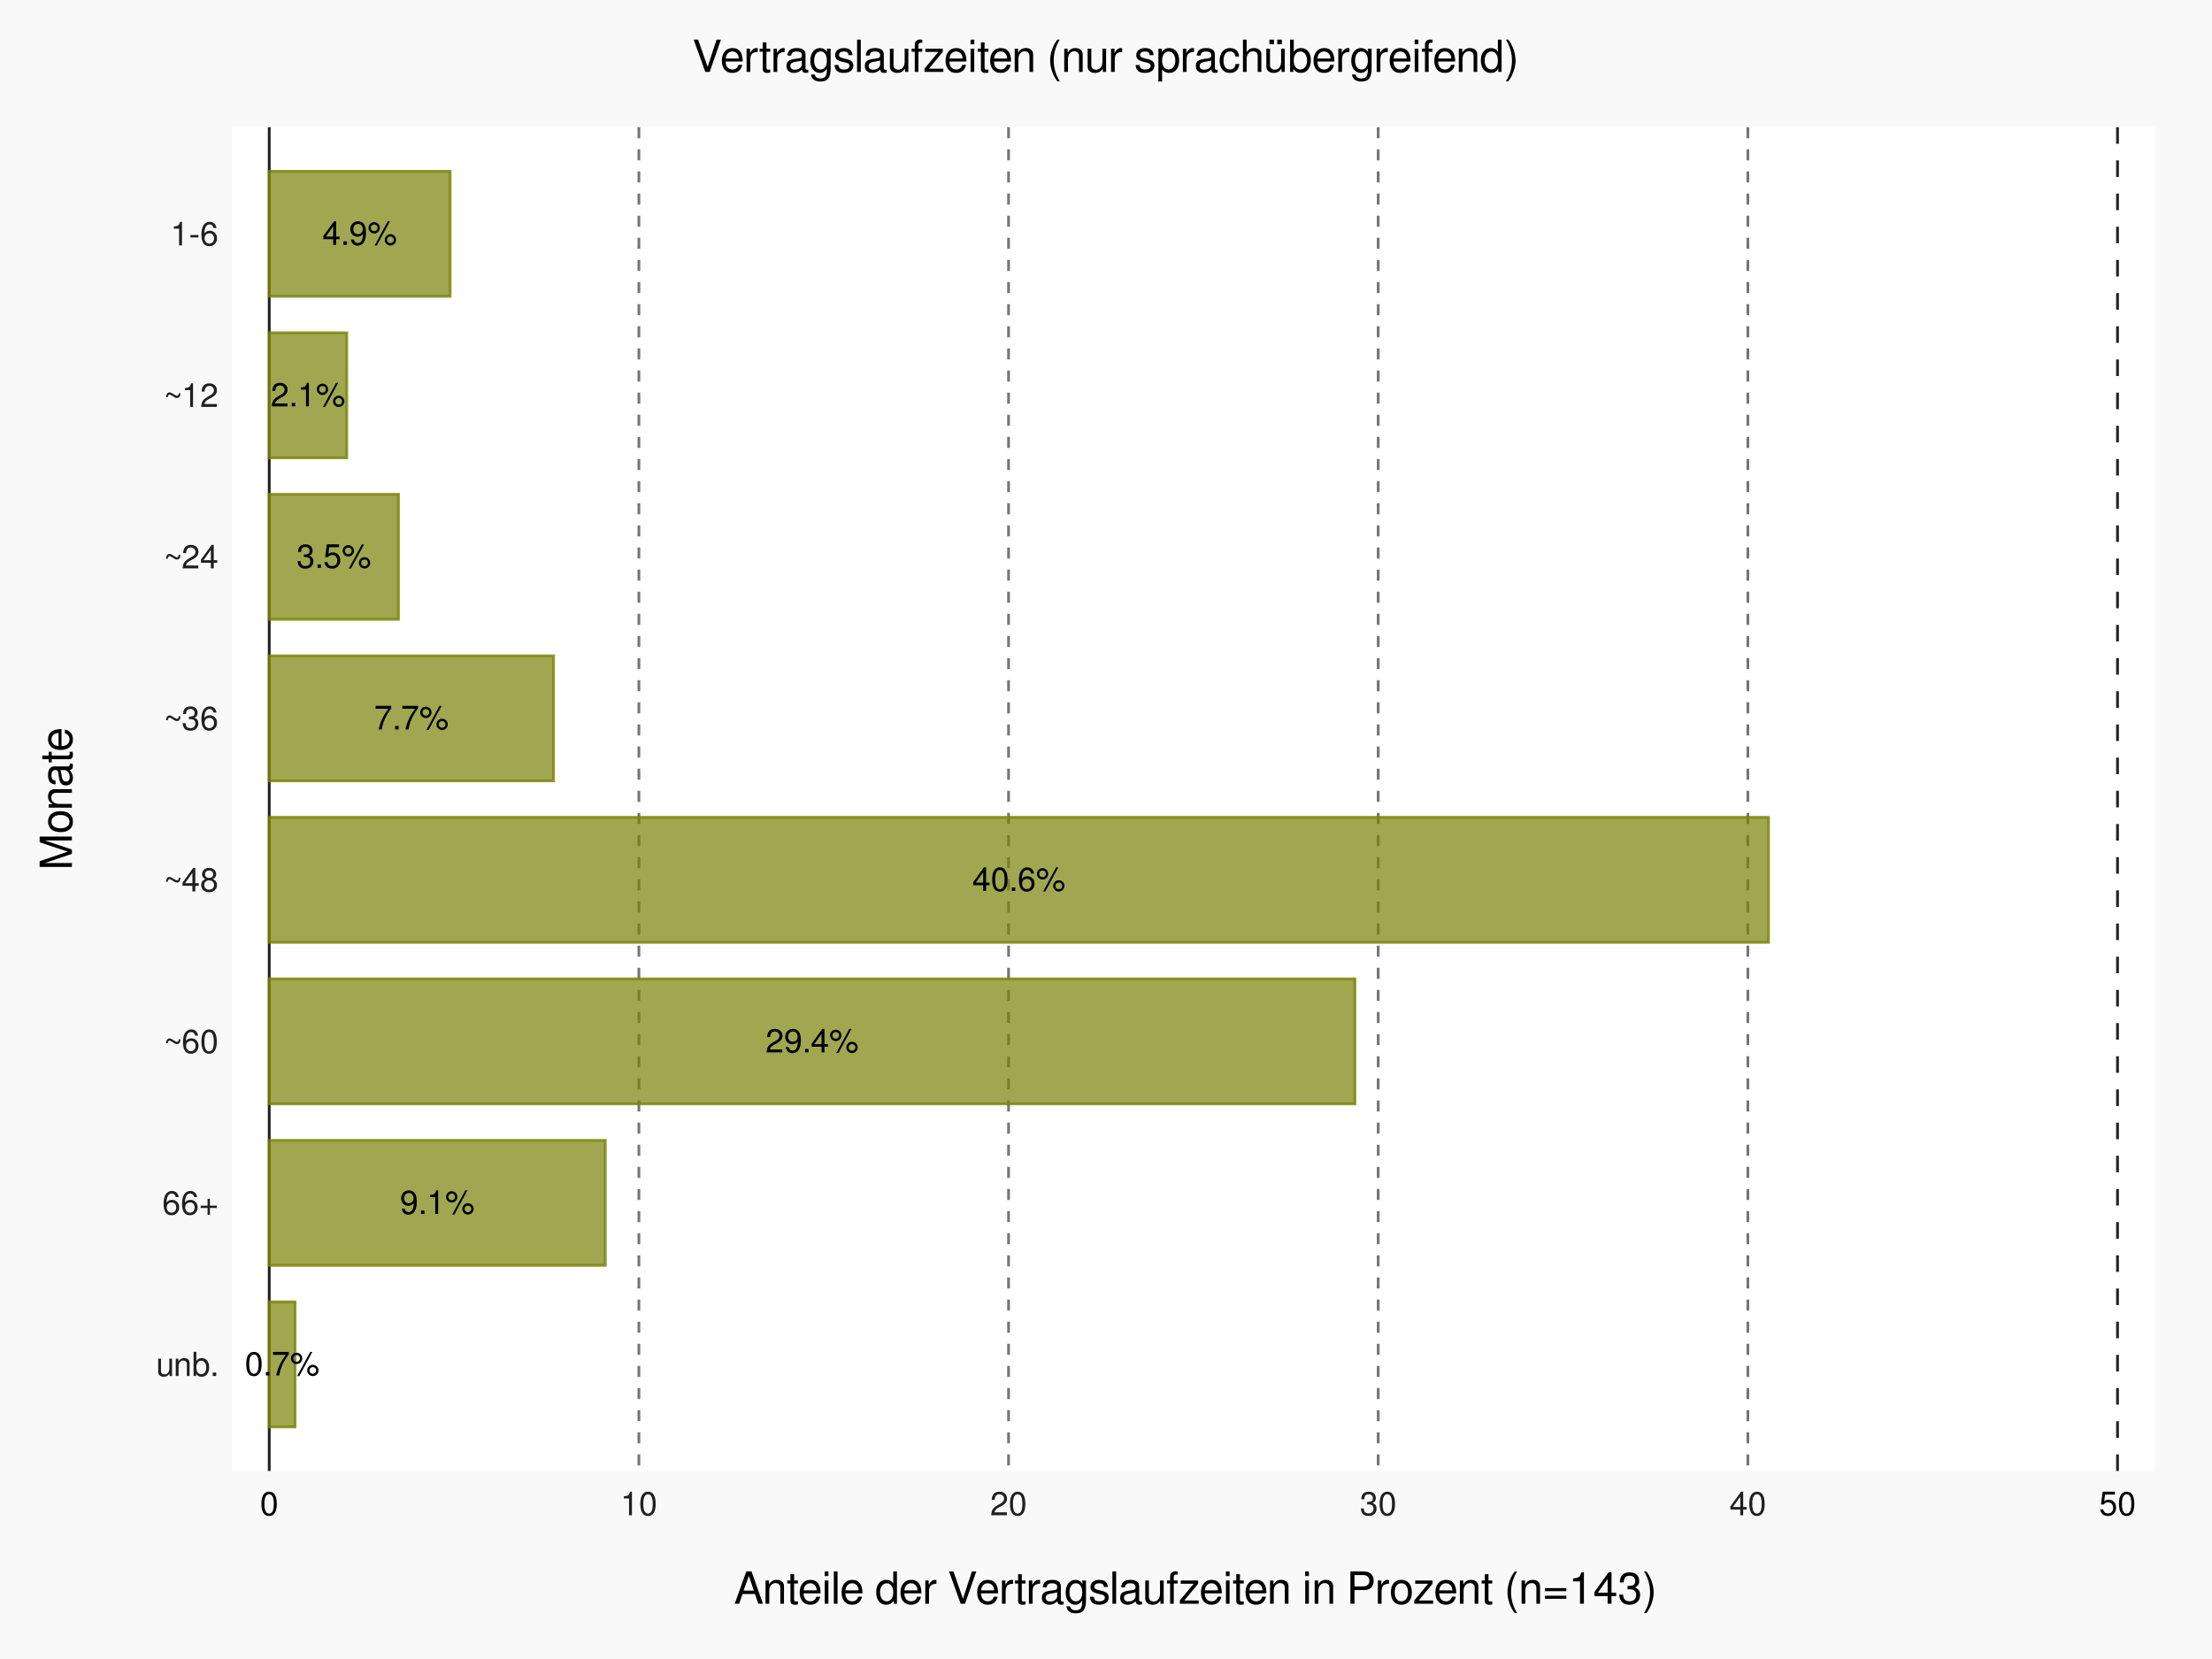
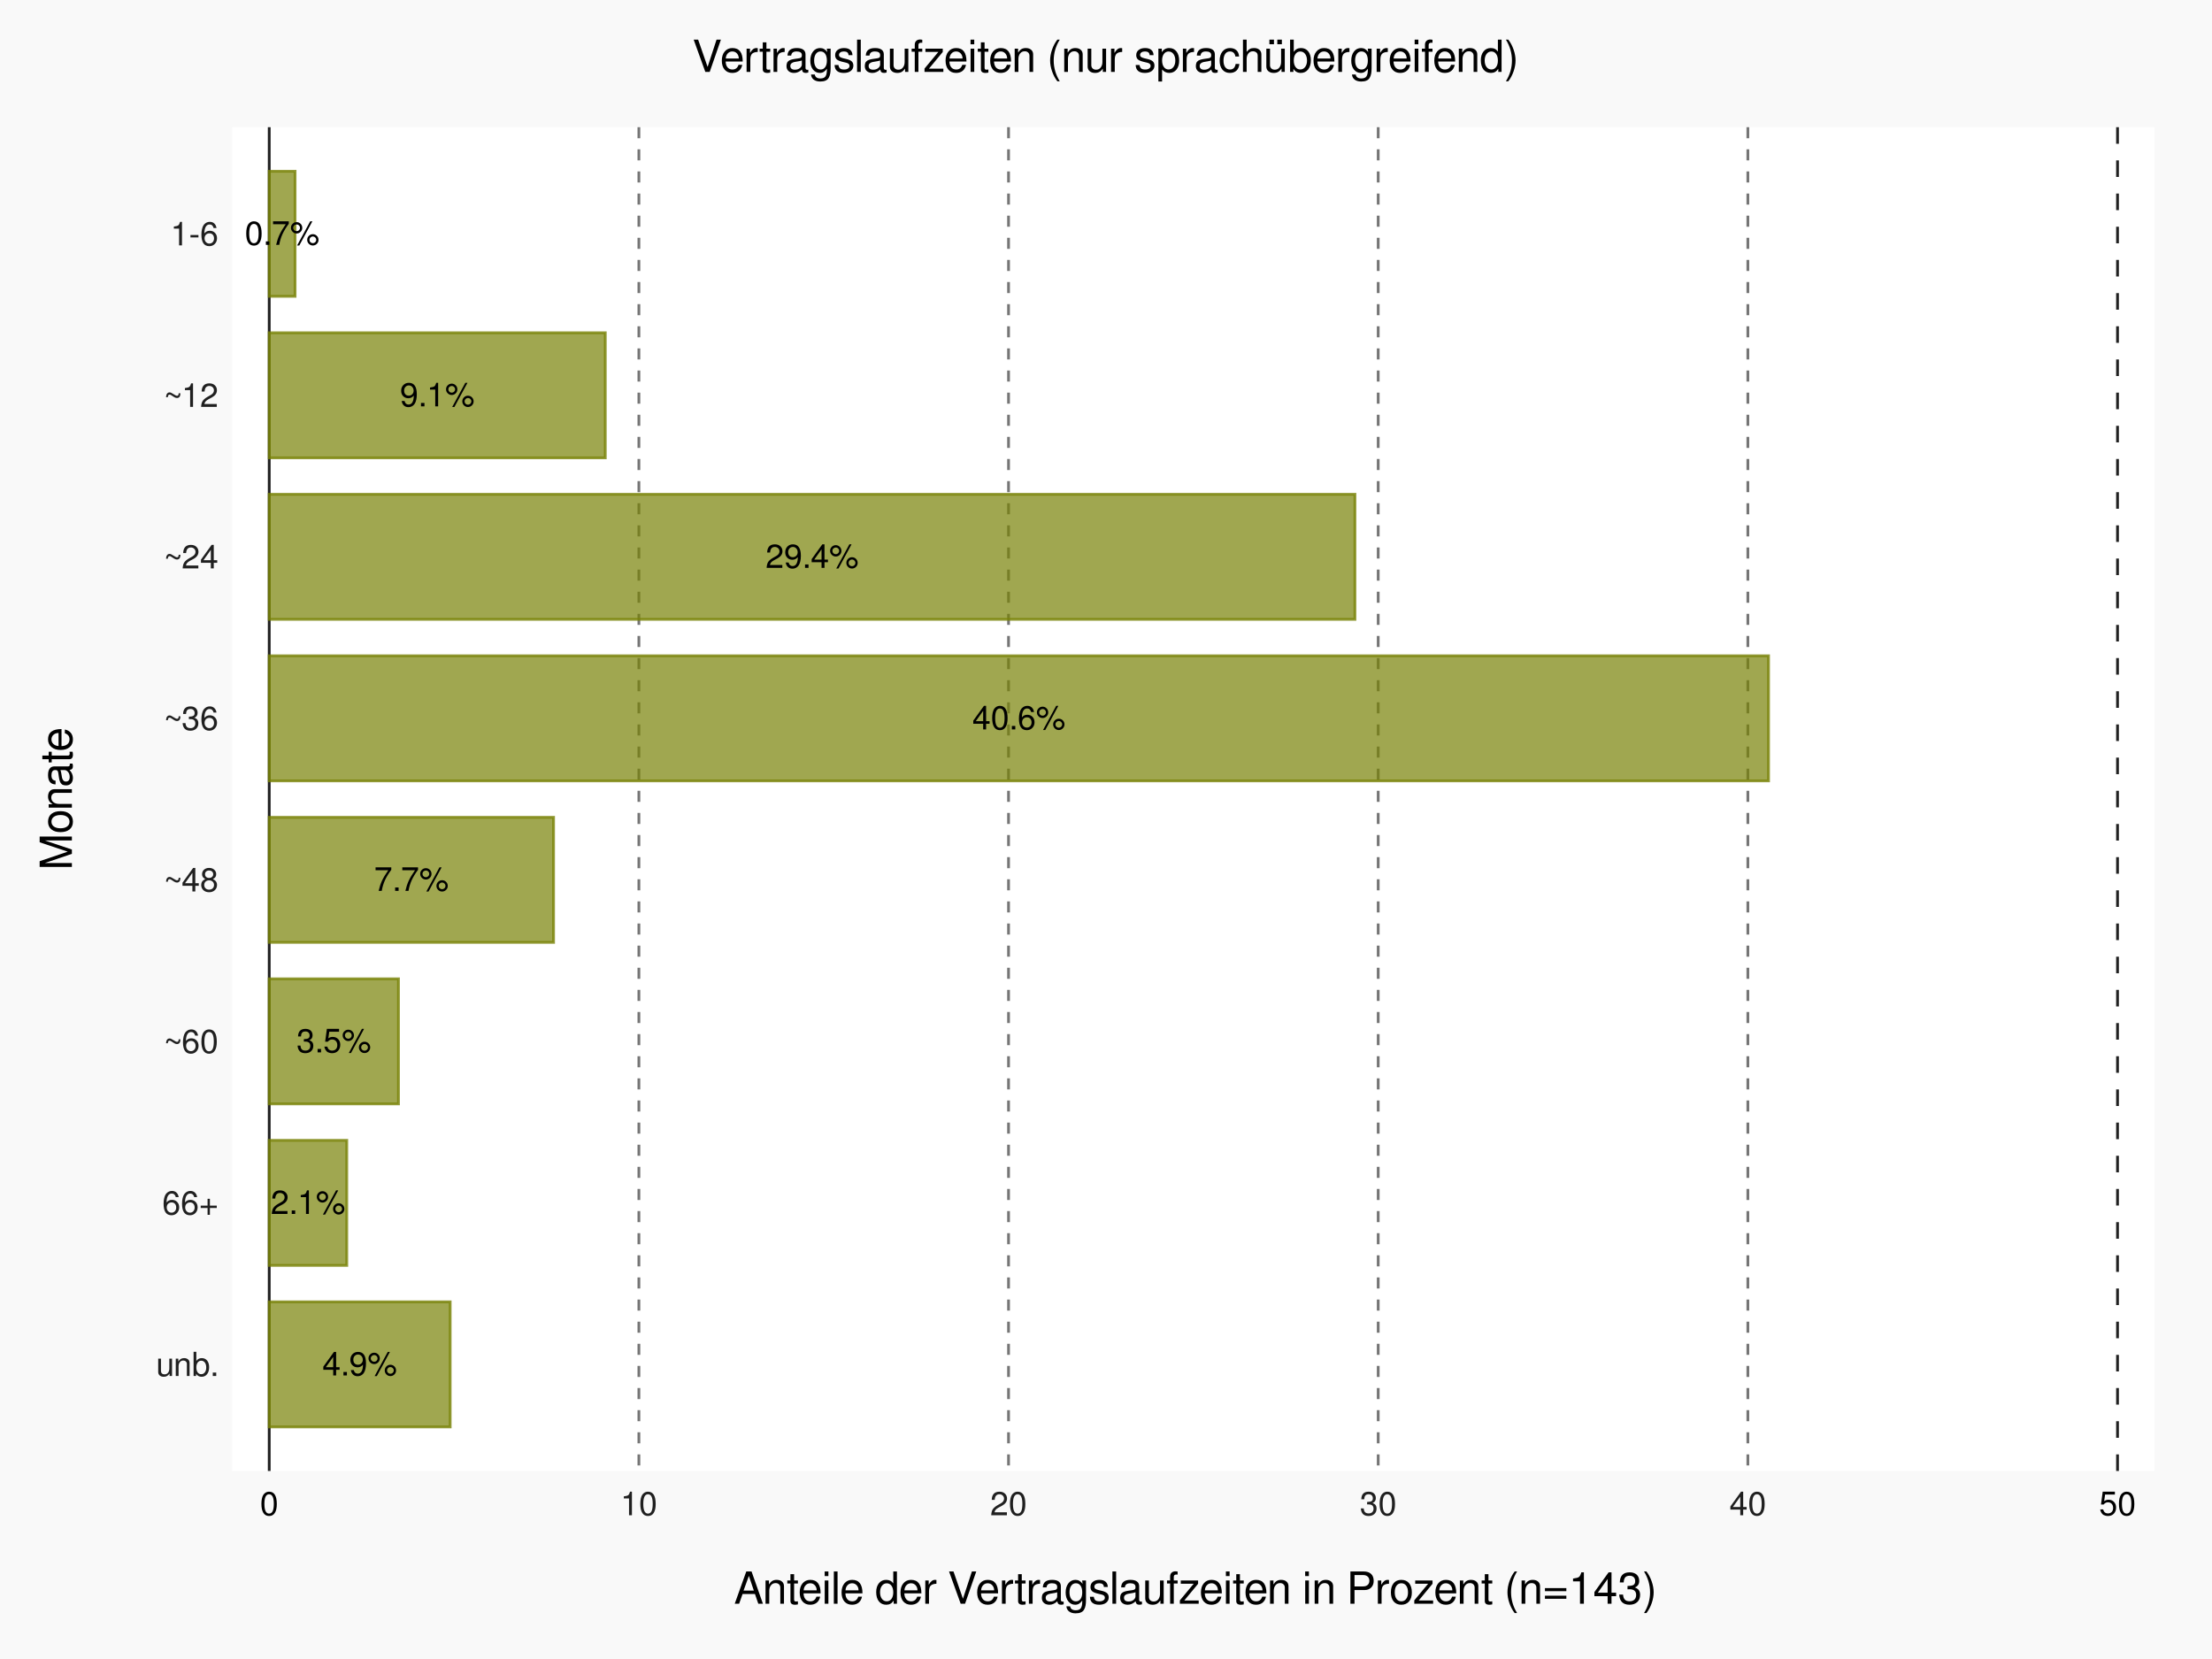
- <svg xmlns="http://www.w3.org/2000/svg" id="chart-fe793dbe-d01b-4dc7-a51b-c9c9289b9693" class="pygal-chart" viewBox="0 0 800 600">
+ <svg xmlns="http://www.w3.org/2000/svg" id="chart-0f57176a-1ebb-4d29-8fd8-8b1d4739d679" class="pygal-chart" viewBox="0 0 800 600">
  <defs>
-     <style type="text/css">#chart-fe793dbe-d01b-4dc7-a51b-c9c9289b9693{-webkit-user-select:none;-webkit-font-smoothing:antialiased;font-family:FreeSans}#chart-fe793dbe-d01b-4dc7-a51b-c9c9289b9693 .title{font-family:FreeSans;font-size:16px}#chart-fe793dbe-d01b-4dc7-a51b-c9c9289b9693 .legends .legend text{font-family:FreeSans;font-size:14px}#chart-fe793dbe-d01b-4dc7-a51b-c9c9289b9693 .axis text{font-family:FreeSans;font-size:12px}#chart-fe793dbe-d01b-4dc7-a51b-c9c9289b9693 .axis text.major{font-family:FreeSans;font-size:12px}#chart-fe793dbe-d01b-4dc7-a51b-c9c9289b9693 .text-overlay text.value{font-family:FreeSans;font-size:12px}#chart-fe793dbe-d01b-4dc7-a51b-c9c9289b9693 .text-overlay text.label{font-family:FreeSans;font-size:12px}#chart-fe793dbe-d01b-4dc7-a51b-c9c9289b9693 .tooltip{font-family:FreeSans;font-size:14px}#chart-fe793dbe-d01b-4dc7-a51b-c9c9289b9693 text.no_data{font-family:FreeSans;font-size:64px}
- #chart-fe793dbe-d01b-4dc7-a51b-c9c9289b9693{background-color:rgba(249,249,249,1)}#chart-fe793dbe-d01b-4dc7-a51b-c9c9289b9693 path,#chart-fe793dbe-d01b-4dc7-a51b-c9c9289b9693 line,#chart-fe793dbe-d01b-4dc7-a51b-c9c9289b9693 rect,#chart-fe793dbe-d01b-4dc7-a51b-c9c9289b9693 circle{-webkit-transition:150ms;-moz-transition:150ms;transition:150ms}#chart-fe793dbe-d01b-4dc7-a51b-c9c9289b9693 .graph &gt; .background{fill:rgba(249,249,249,1)}#chart-fe793dbe-d01b-4dc7-a51b-c9c9289b9693 .plot &gt; .background{fill:rgba(255,255,255,1)}#chart-fe793dbe-d01b-4dc7-a51b-c9c9289b9693 .graph{fill:rgba(0,0,0,.87)}#chart-fe793dbe-d01b-4dc7-a51b-c9c9289b9693 text.no_data{fill:rgba(0,0,0,1)}#chart-fe793dbe-d01b-4dc7-a51b-c9c9289b9693 .title{fill:rgba(0,0,0,1)}#chart-fe793dbe-d01b-4dc7-a51b-c9c9289b9693 .legends .legend text{fill:rgba(0,0,0,.87)}#chart-fe793dbe-d01b-4dc7-a51b-c9c9289b9693 .legends .legend:hover text{fill:rgba(0,0,0,1)}#chart-fe793dbe-d01b-4dc7-a51b-c9c9289b9693 .axis .line{stroke:rgba(0,0,0,1)}#chart-fe793dbe-d01b-4dc7-a51b-c9c9289b9693 .axis .guide.line{stroke:rgba(0,0,0,.54)}#chart-fe793dbe-d01b-4dc7-a51b-c9c9289b9693 .axis .major.line{stroke:rgba(0,0,0,.87)}#chart-fe793dbe-d01b-4dc7-a51b-c9c9289b9693 .axis text.major{fill:rgba(0,0,0,1)}#chart-fe793dbe-d01b-4dc7-a51b-c9c9289b9693 .axis.y .guides:hover .guide.line,#chart-fe793dbe-d01b-4dc7-a51b-c9c9289b9693 .line-graph .axis.x .guides:hover .guide.line,#chart-fe793dbe-d01b-4dc7-a51b-c9c9289b9693 .stackedline-graph .axis.x .guides:hover .guide.line,#chart-fe793dbe-d01b-4dc7-a51b-c9c9289b9693 .xy-graph .axis.x .guides:hover .guide.line{stroke:rgba(0,0,0,1)}#chart-fe793dbe-d01b-4dc7-a51b-c9c9289b9693 .axis .guides:hover text{fill:rgba(0,0,0,1)}#chart-fe793dbe-d01b-4dc7-a51b-c9c9289b9693 .reactive{fill-opacity:.7;stroke-opacity:.8}#chart-fe793dbe-d01b-4dc7-a51b-c9c9289b9693 .ci{stroke:rgba(0,0,0,.87)}#chart-fe793dbe-d01b-4dc7-a51b-c9c9289b9693 .reactive.active,#chart-fe793dbe-d01b-4dc7-a51b-c9c9289b9693 .active .reactive{fill-opacity:.8;stroke-opacity:.9;stroke-width:4}#chart-fe793dbe-d01b-4dc7-a51b-c9c9289b9693 .ci .reactive.active{stroke-width:1.5}#chart-fe793dbe-d01b-4dc7-a51b-c9c9289b9693 .series text{fill:rgba(0,0,0,1)}#chart-fe793dbe-d01b-4dc7-a51b-c9c9289b9693 .tooltip rect{fill:rgba(255,255,255,1);stroke:rgba(0,0,0,1);-webkit-transition:opacity 150ms;-moz-transition:opacity 150ms;transition:opacity 150ms}#chart-fe793dbe-d01b-4dc7-a51b-c9c9289b9693 .tooltip .label{fill:rgba(0,0,0,.87)}#chart-fe793dbe-d01b-4dc7-a51b-c9c9289b9693 .tooltip .label{fill:rgba(0,0,0,.87)}#chart-fe793dbe-d01b-4dc7-a51b-c9c9289b9693 .tooltip .legend{font-size:.8em;fill:rgba(0,0,0,.54)}#chart-fe793dbe-d01b-4dc7-a51b-c9c9289b9693 .tooltip .x_label{font-size:.6em;fill:rgba(0,0,0,1)}#chart-fe793dbe-d01b-4dc7-a51b-c9c9289b9693 .tooltip .xlink{font-size:.5em;text-decoration:underline}#chart-fe793dbe-d01b-4dc7-a51b-c9c9289b9693 .tooltip .value{font-size:1.5em}#chart-fe793dbe-d01b-4dc7-a51b-c9c9289b9693 .bound{font-size:.5em}#chart-fe793dbe-d01b-4dc7-a51b-c9c9289b9693 .max-value{font-size:.75em;fill:rgba(0,0,0,.54)}#chart-fe793dbe-d01b-4dc7-a51b-c9c9289b9693 .map-element{fill:rgba(255,255,255,1);stroke:rgba(0,0,0,.54) !important}#chart-fe793dbe-d01b-4dc7-a51b-c9c9289b9693 .map-element .reactive{fill-opacity:inherit;stroke-opacity:inherit}#chart-fe793dbe-d01b-4dc7-a51b-c9c9289b9693 .color-0,#chart-fe793dbe-d01b-4dc7-a51b-c9c9289b9693 .color-0 a:visited{stroke:#788207;fill:#788207}#chart-fe793dbe-d01b-4dc7-a51b-c9c9289b9693 .text-overlay .color-0 text{fill:black}
- #chart-fe793dbe-d01b-4dc7-a51b-c9c9289b9693 text.no_data{text-anchor:middle}#chart-fe793dbe-d01b-4dc7-a51b-c9c9289b9693 .guide.line{fill:none}#chart-fe793dbe-d01b-4dc7-a51b-c9c9289b9693 .centered{text-anchor:middle}#chart-fe793dbe-d01b-4dc7-a51b-c9c9289b9693 .title{text-anchor:middle}#chart-fe793dbe-d01b-4dc7-a51b-c9c9289b9693 .legends .legend text{fill-opacity:1}#chart-fe793dbe-d01b-4dc7-a51b-c9c9289b9693 .axis.x text{text-anchor:middle}#chart-fe793dbe-d01b-4dc7-a51b-c9c9289b9693 .axis.x:not(.web) text[transform]{text-anchor:start}#chart-fe793dbe-d01b-4dc7-a51b-c9c9289b9693 .axis.x:not(.web) text[transform].backwards{text-anchor:end}#chart-fe793dbe-d01b-4dc7-a51b-c9c9289b9693 .axis.y text{text-anchor:end}#chart-fe793dbe-d01b-4dc7-a51b-c9c9289b9693 .axis.y text[transform].backwards{text-anchor:start}#chart-fe793dbe-d01b-4dc7-a51b-c9c9289b9693 .axis.y2 text{text-anchor:start}#chart-fe793dbe-d01b-4dc7-a51b-c9c9289b9693 .axis.y2 text[transform].backwards{text-anchor:end}#chart-fe793dbe-d01b-4dc7-a51b-c9c9289b9693 .axis .guide.line{stroke-dasharray:4,4}#chart-fe793dbe-d01b-4dc7-a51b-c9c9289b9693 .axis .major.guide.line{stroke-dasharray:6,6}#chart-fe793dbe-d01b-4dc7-a51b-c9c9289b9693 .horizontal .axis.y .guide.line,#chart-fe793dbe-d01b-4dc7-a51b-c9c9289b9693 .horizontal .axis.y2 .guide.line,#chart-fe793dbe-d01b-4dc7-a51b-c9c9289b9693 .vertical .axis.x .guide.line{opacity:0}#chart-fe793dbe-d01b-4dc7-a51b-c9c9289b9693 .horizontal .axis.always_show .guide.line,#chart-fe793dbe-d01b-4dc7-a51b-c9c9289b9693 .vertical .axis.always_show .guide.line{opacity:1 !important}#chart-fe793dbe-d01b-4dc7-a51b-c9c9289b9693 .axis.y .guides:hover .guide.line,#chart-fe793dbe-d01b-4dc7-a51b-c9c9289b9693 .axis.y2 .guides:hover .guide.line,#chart-fe793dbe-d01b-4dc7-a51b-c9c9289b9693 .axis.x .guides:hover .guide.line{opacity:1}#chart-fe793dbe-d01b-4dc7-a51b-c9c9289b9693 .axis .guides:hover text{opacity:1}#chart-fe793dbe-d01b-4dc7-a51b-c9c9289b9693 .nofill{fill:none}#chart-fe793dbe-d01b-4dc7-a51b-c9c9289b9693 .subtle-fill{fill-opacity:.2}#chart-fe793dbe-d01b-4dc7-a51b-c9c9289b9693 .dot{stroke-width:1px;fill-opacity:1}#chart-fe793dbe-d01b-4dc7-a51b-c9c9289b9693 .dot.active{stroke-width:5px}#chart-fe793dbe-d01b-4dc7-a51b-c9c9289b9693 .dot.negative{fill:transparent}#chart-fe793dbe-d01b-4dc7-a51b-c9c9289b9693 text,#chart-fe793dbe-d01b-4dc7-a51b-c9c9289b9693 tspan{stroke:none !important}#chart-fe793dbe-d01b-4dc7-a51b-c9c9289b9693 .series text.active{opacity:1}#chart-fe793dbe-d01b-4dc7-a51b-c9c9289b9693 .tooltip rect{fill-opacity:.95;stroke-width:.5}#chart-fe793dbe-d01b-4dc7-a51b-c9c9289b9693 .tooltip text{fill-opacity:1}#chart-fe793dbe-d01b-4dc7-a51b-c9c9289b9693 .showable{visibility:hidden}#chart-fe793dbe-d01b-4dc7-a51b-c9c9289b9693 .showable.shown{visibility:visible}#chart-fe793dbe-d01b-4dc7-a51b-c9c9289b9693 .gauge-background{fill:rgba(229,229,229,1);stroke:none}#chart-fe793dbe-d01b-4dc7-a51b-c9c9289b9693 .bg-lines{stroke:rgba(249,249,249,1);stroke-width:2px}</style>
+     <style type="text/css">#chart-0f57176a-1ebb-4d29-8fd8-8b1d4739d679{-webkit-user-select:none;-webkit-font-smoothing:antialiased;font-family:FreeSans}#chart-0f57176a-1ebb-4d29-8fd8-8b1d4739d679 .title{font-family:FreeSans;font-size:16px}#chart-0f57176a-1ebb-4d29-8fd8-8b1d4739d679 .legends .legend text{font-family:FreeSans;font-size:14px}#chart-0f57176a-1ebb-4d29-8fd8-8b1d4739d679 .axis text{font-family:FreeSans;font-size:12px}#chart-0f57176a-1ebb-4d29-8fd8-8b1d4739d679 .axis text.major{font-family:FreeSans;font-size:12px}#chart-0f57176a-1ebb-4d29-8fd8-8b1d4739d679 .text-overlay text.value{font-family:FreeSans;font-size:12px}#chart-0f57176a-1ebb-4d29-8fd8-8b1d4739d679 .text-overlay text.label{font-family:FreeSans;font-size:12px}#chart-0f57176a-1ebb-4d29-8fd8-8b1d4739d679 .tooltip{font-family:FreeSans;font-size:14px}#chart-0f57176a-1ebb-4d29-8fd8-8b1d4739d679 text.no_data{font-family:FreeSans;font-size:64px}
+ #chart-0f57176a-1ebb-4d29-8fd8-8b1d4739d679{background-color:rgba(249,249,249,1)}#chart-0f57176a-1ebb-4d29-8fd8-8b1d4739d679 path,#chart-0f57176a-1ebb-4d29-8fd8-8b1d4739d679 line,#chart-0f57176a-1ebb-4d29-8fd8-8b1d4739d679 rect,#chart-0f57176a-1ebb-4d29-8fd8-8b1d4739d679 circle{-webkit-transition:150ms;-moz-transition:150ms;transition:150ms}#chart-0f57176a-1ebb-4d29-8fd8-8b1d4739d679 .graph &gt; .background{fill:rgba(249,249,249,1)}#chart-0f57176a-1ebb-4d29-8fd8-8b1d4739d679 .plot &gt; .background{fill:rgba(255,255,255,1)}#chart-0f57176a-1ebb-4d29-8fd8-8b1d4739d679 .graph{fill:rgba(0,0,0,.87)}#chart-0f57176a-1ebb-4d29-8fd8-8b1d4739d679 text.no_data{fill:rgba(0,0,0,1)}#chart-0f57176a-1ebb-4d29-8fd8-8b1d4739d679 .title{fill:rgba(0,0,0,1)}#chart-0f57176a-1ebb-4d29-8fd8-8b1d4739d679 .legends .legend text{fill:rgba(0,0,0,.87)}#chart-0f57176a-1ebb-4d29-8fd8-8b1d4739d679 .legends .legend:hover text{fill:rgba(0,0,0,1)}#chart-0f57176a-1ebb-4d29-8fd8-8b1d4739d679 .axis .line{stroke:rgba(0,0,0,1)}#chart-0f57176a-1ebb-4d29-8fd8-8b1d4739d679 .axis .guide.line{stroke:rgba(0,0,0,.54)}#chart-0f57176a-1ebb-4d29-8fd8-8b1d4739d679 .axis .major.line{stroke:rgba(0,0,0,.87)}#chart-0f57176a-1ebb-4d29-8fd8-8b1d4739d679 .axis text.major{fill:rgba(0,0,0,1)}#chart-0f57176a-1ebb-4d29-8fd8-8b1d4739d679 .axis.y .guides:hover .guide.line,#chart-0f57176a-1ebb-4d29-8fd8-8b1d4739d679 .line-graph .axis.x .guides:hover .guide.line,#chart-0f57176a-1ebb-4d29-8fd8-8b1d4739d679 .stackedline-graph .axis.x .guides:hover .guide.line,#chart-0f57176a-1ebb-4d29-8fd8-8b1d4739d679 .xy-graph .axis.x .guides:hover .guide.line{stroke:rgba(0,0,0,1)}#chart-0f57176a-1ebb-4d29-8fd8-8b1d4739d679 .axis .guides:hover text{fill:rgba(0,0,0,1)}#chart-0f57176a-1ebb-4d29-8fd8-8b1d4739d679 .reactive{fill-opacity:.7;stroke-opacity:.8}#chart-0f57176a-1ebb-4d29-8fd8-8b1d4739d679 .ci{stroke:rgba(0,0,0,.87)}#chart-0f57176a-1ebb-4d29-8fd8-8b1d4739d679 .reactive.active,#chart-0f57176a-1ebb-4d29-8fd8-8b1d4739d679 .active .reactive{fill-opacity:.8;stroke-opacity:.9;stroke-width:4}#chart-0f57176a-1ebb-4d29-8fd8-8b1d4739d679 .ci .reactive.active{stroke-width:1.5}#chart-0f57176a-1ebb-4d29-8fd8-8b1d4739d679 .series text{fill:rgba(0,0,0,1)}#chart-0f57176a-1ebb-4d29-8fd8-8b1d4739d679 .tooltip rect{fill:rgba(255,255,255,1);stroke:rgba(0,0,0,1);-webkit-transition:opacity 150ms;-moz-transition:opacity 150ms;transition:opacity 150ms}#chart-0f57176a-1ebb-4d29-8fd8-8b1d4739d679 .tooltip .label{fill:rgba(0,0,0,.87)}#chart-0f57176a-1ebb-4d29-8fd8-8b1d4739d679 .tooltip .label{fill:rgba(0,0,0,.87)}#chart-0f57176a-1ebb-4d29-8fd8-8b1d4739d679 .tooltip .legend{font-size:.8em;fill:rgba(0,0,0,.54)}#chart-0f57176a-1ebb-4d29-8fd8-8b1d4739d679 .tooltip .x_label{font-size:.6em;fill:rgba(0,0,0,1)}#chart-0f57176a-1ebb-4d29-8fd8-8b1d4739d679 .tooltip .xlink{font-size:.5em;text-decoration:underline}#chart-0f57176a-1ebb-4d29-8fd8-8b1d4739d679 .tooltip .value{font-size:1.5em}#chart-0f57176a-1ebb-4d29-8fd8-8b1d4739d679 .bound{font-size:.5em}#chart-0f57176a-1ebb-4d29-8fd8-8b1d4739d679 .max-value{font-size:.75em;fill:rgba(0,0,0,.54)}#chart-0f57176a-1ebb-4d29-8fd8-8b1d4739d679 .map-element{fill:rgba(255,255,255,1);stroke:rgba(0,0,0,.54) !important}#chart-0f57176a-1ebb-4d29-8fd8-8b1d4739d679 .map-element .reactive{fill-opacity:inherit;stroke-opacity:inherit}#chart-0f57176a-1ebb-4d29-8fd8-8b1d4739d679 .color-0,#chart-0f57176a-1ebb-4d29-8fd8-8b1d4739d679 .color-0 a:visited{stroke:#788207;fill:#788207}#chart-0f57176a-1ebb-4d29-8fd8-8b1d4739d679 .text-overlay .color-0 text{fill:black}
+ #chart-0f57176a-1ebb-4d29-8fd8-8b1d4739d679 text.no_data{text-anchor:middle}#chart-0f57176a-1ebb-4d29-8fd8-8b1d4739d679 .guide.line{fill:none}#chart-0f57176a-1ebb-4d29-8fd8-8b1d4739d679 .centered{text-anchor:middle}#chart-0f57176a-1ebb-4d29-8fd8-8b1d4739d679 .title{text-anchor:middle}#chart-0f57176a-1ebb-4d29-8fd8-8b1d4739d679 .legends .legend text{fill-opacity:1}#chart-0f57176a-1ebb-4d29-8fd8-8b1d4739d679 .axis.x text{text-anchor:middle}#chart-0f57176a-1ebb-4d29-8fd8-8b1d4739d679 .axis.x:not(.web) text[transform]{text-anchor:start}#chart-0f57176a-1ebb-4d29-8fd8-8b1d4739d679 .axis.x:not(.web) text[transform].backwards{text-anchor:end}#chart-0f57176a-1ebb-4d29-8fd8-8b1d4739d679 .axis.y text{text-anchor:end}#chart-0f57176a-1ebb-4d29-8fd8-8b1d4739d679 .axis.y text[transform].backwards{text-anchor:start}#chart-0f57176a-1ebb-4d29-8fd8-8b1d4739d679 .axis.y2 text{text-anchor:start}#chart-0f57176a-1ebb-4d29-8fd8-8b1d4739d679 .axis.y2 text[transform].backwards{text-anchor:end}#chart-0f57176a-1ebb-4d29-8fd8-8b1d4739d679 .axis .guide.line{stroke-dasharray:4,4}#chart-0f57176a-1ebb-4d29-8fd8-8b1d4739d679 .axis .major.guide.line{stroke-dasharray:6,6}#chart-0f57176a-1ebb-4d29-8fd8-8b1d4739d679 .horizontal .axis.y .guide.line,#chart-0f57176a-1ebb-4d29-8fd8-8b1d4739d679 .horizontal .axis.y2 .guide.line,#chart-0f57176a-1ebb-4d29-8fd8-8b1d4739d679 .vertical .axis.x .guide.line{opacity:0}#chart-0f57176a-1ebb-4d29-8fd8-8b1d4739d679 .horizontal .axis.always_show .guide.line,#chart-0f57176a-1ebb-4d29-8fd8-8b1d4739d679 .vertical .axis.always_show .guide.line{opacity:1 !important}#chart-0f57176a-1ebb-4d29-8fd8-8b1d4739d679 .axis.y .guides:hover .guide.line,#chart-0f57176a-1ebb-4d29-8fd8-8b1d4739d679 .axis.y2 .guides:hover .guide.line,#chart-0f57176a-1ebb-4d29-8fd8-8b1d4739d679 .axis.x .guides:hover .guide.line{opacity:1}#chart-0f57176a-1ebb-4d29-8fd8-8b1d4739d679 .axis .guides:hover text{opacity:1}#chart-0f57176a-1ebb-4d29-8fd8-8b1d4739d679 .nofill{fill:none}#chart-0f57176a-1ebb-4d29-8fd8-8b1d4739d679 .subtle-fill{fill-opacity:.2}#chart-0f57176a-1ebb-4d29-8fd8-8b1d4739d679 .dot{stroke-width:1px;fill-opacity:1}#chart-0f57176a-1ebb-4d29-8fd8-8b1d4739d679 .dot.active{stroke-width:5px}#chart-0f57176a-1ebb-4d29-8fd8-8b1d4739d679 .dot.negative{fill:transparent}#chart-0f57176a-1ebb-4d29-8fd8-8b1d4739d679 text,#chart-0f57176a-1ebb-4d29-8fd8-8b1d4739d679 tspan{stroke:none !important}#chart-0f57176a-1ebb-4d29-8fd8-8b1d4739d679 .series text.active{opacity:1}#chart-0f57176a-1ebb-4d29-8fd8-8b1d4739d679 .tooltip rect{fill-opacity:.95;stroke-width:.5}#chart-0f57176a-1ebb-4d29-8fd8-8b1d4739d679 .tooltip text{fill-opacity:1}#chart-0f57176a-1ebb-4d29-8fd8-8b1d4739d679 .showable{visibility:hidden}#chart-0f57176a-1ebb-4d29-8fd8-8b1d4739d679 .showable.shown{visibility:visible}#chart-0f57176a-1ebb-4d29-8fd8-8b1d4739d679 .gauge-background{fill:rgba(229,229,229,1);stroke:none}#chart-0f57176a-1ebb-4d29-8fd8-8b1d4739d679 .bg-lines{stroke:rgba(249,249,249,1);stroke-width:2px}</style>
  </defs>
  <g class="graph horizontalbar-graph horizontal">
    <rect x="0" y="0" width="800" height="600" class="background" />
    <g transform="translate(84, 46)" class="plot">
      <rect x="0" y="0" width="695.2" height="486" class="background" />
      <g class="axis y">
        <g class="guides">
          <text x="-5" y="451.647" class="">unb.</text>
        </g>
        <g class="guides">
          <text x="-5" y="393.234" class="">66+</text>
        </g>
        <g class="guides">
          <text x="-5" y="334.82" class="">~60</text>
        </g>
        <g class="guides">
          <text x="-5" y="276.407" class="">~48</text>
        </g>
        <g class="guides">
          <text x="-5" y="217.993" class="">~36</text>
        </g>
        <g class="guides">
          <text x="-5" y="159.58" class="">~24</text>
        </g>
        <g class="guides">
          <text x="-5" y="101.166" class="">~12</text>
        </g>
        <g class="guides">
          <text x="-5" y="42.753" class="">1-6</text>
        </g>
      </g>
      <g class="axis x always_show">
        <g class="guides">
          <path d="M13.369 0 v486" class="axis major line" />
          <text x="13.369" y="502.0" class="major">0</text>
        </g>
        <g class="guides">
          <path d="M147.062 0 v486" class="guide line" />
          <text x="147.062" y="502.0" class="">10</text>
        </g>
        <g class="guides">
          <path d="M280.754 0 v486" class="guide line" />
          <text x="280.754" y="502.0" class="">20</text>
        </g>
        <g class="guides">
          <path d="M414.446 0 v486" class="guide line" />
          <text x="414.446" y="502.0" class="">30</text>
        </g>
        <g class="guides">
          <path d="M548.138 0 v486" class="guide line" />
          <text x="548.138" y="502.0" class="">40</text>
        </g>
        <g class="guides">
          <path d="M681.831 0 v486" class="major guide line" />
          <text x="681.831" y="502.0" class="major">50</text>
        </g>
      </g>
      <g class="series serie-0 color-0">
        <g class="bars">
          <g class="bar">
-             <rect x="13.369" y="424.829" rx="0" ry="0" width="9.349" height="45.235" class="rect reactive tooltip-trigger" />
+             <rect x="13.369" y="424.829" rx="0" ry="0" width="65.444" height="45.235" class="rect reactive tooltip-trigger" />
          </g>
          <g class="bar">
-             <rect x="13.369" y="366.416" rx="0" ry="0" width="121.538" height="45.235" class="rect reactive tooltip-trigger" />
+             <rect x="13.369" y="366.416" rx="0" ry="0" width="28.047" height="45.235" class="rect reactive tooltip-trigger" />
          </g>
          <g class="bar">
-             <rect x="13.369" y="308.003" rx="0" ry="0" width="392.663" height="45.235" class="rect reactive tooltip-trigger" />
+             <rect x="13.369" y="308.003" rx="0" ry="0" width="46.746" height="45.235" class="rect reactive tooltip-trigger" />
          </g>
          <g class="bar">
-             <rect x="13.369" y="249.589" rx="0" ry="0" width="542.249" height="45.235" class="rect reactive tooltip-trigger" />
+             <rect x="13.369" y="249.589" rx="0" ry="0" width="102.84" height="45.235" class="rect reactive tooltip-trigger" />
          </g>
          <g class="bar">
-             <rect x="13.369" y="191.176" rx="0" ry="0" width="102.84" height="45.235" class="rect reactive tooltip-trigger" />
+             <rect x="13.369" y="191.176" rx="0" ry="0" width="542.249" height="45.235" class="rect reactive tooltip-trigger" />
          </g>
          <g class="bar">
-             <rect x="13.369" y="132.762" rx="0" ry="0" width="46.746" height="45.235" class="rect reactive tooltip-trigger" />
+             <rect x="13.369" y="132.762" rx="0" ry="0" width="392.663" height="45.235" class="rect reactive tooltip-trigger" />
          </g>
          <g class="bar">
-             <rect x="13.369" y="74.349" rx="0" ry="0" width="28.047" height="45.235" class="rect reactive tooltip-trigger" />
+             <rect x="13.369" y="74.349" rx="0" ry="0" width="121.538" height="45.235" class="rect reactive tooltip-trigger" />
          </g>
          <g class="bar">
-             <rect x="13.369" y="15.935" rx="0" ry="0" width="65.444" height="45.235" class="rect reactive tooltip-trigger" />
+             <rect x="13.369" y="15.935" rx="0" ry="0" width="9.349" height="45.235" class="rect reactive tooltip-trigger" />
          </g>
        </g>
      </g>
    </g>
    <g class="titles">
      <text x="400.0" y="26" class="title plot_title">Vertragslaufzeiten (nur sprachübergreifend)</text>
      <text x="432.4" y="580" class="title">Anteile der Vertragslaufzeiten in Prozent (n=143)</text>
      <text x="0" y="315.0" class="title" transform="rotate(-90 0 289)">Monate</text>
    </g>
    <g transform="translate(84, 46)" class="plot overlay">
      <g class="series serie-0 color-0" />
    </g>
    <g transform="translate(84, 46)" class="plot text-overlay">
      <g class="series serie-0 color-0">
-         <text text-anchor="middle" x="18.044" y="451.447" class="value">0.7%</text>
-         <text text-anchor="middle" x="74.138" y="393.034" class="value">9.1%</text>
-         <text text-anchor="middle" x="209.701" y="334.62" class="value">29.4%</text>
-         <text text-anchor="middle" x="284.493" y="276.207" class="value">40.6%</text>
-         <text text-anchor="middle" x="64.789" y="217.793" class="value">7.7%</text>
-         <text text-anchor="middle" x="36.742" y="159.38" class="value">3.5%</text>
-         <text text-anchor="middle" x="27.393" y="100.966" class="value">2.1%</text>
-         <text text-anchor="middle" x="46.091" y="42.553" class="value">4.9%</text>
+         <text text-anchor="middle" x="46.091" y="451.447" class="value">4.9%</text>
+         <text text-anchor="middle" x="27.393" y="393.034" class="value">2.1%</text>
+         <text text-anchor="middle" x="36.742" y="334.62" class="value">3.5%</text>
+         <text text-anchor="middle" x="64.789" y="276.207" class="value">7.7%</text>
+         <text text-anchor="middle" x="284.493" y="217.793" class="value">40.6%</text>
+         <text text-anchor="middle" x="209.701" y="159.38" class="value">29.4%</text>
+         <text text-anchor="middle" x="74.138" y="100.966" class="value">9.1%</text>
+         <text text-anchor="middle" x="18.044" y="42.553" class="value">0.7%</text>
      </g>
    </g>
    <g transform="translate(84, 46)" class="plot tooltip-overlay">
      <g transform="translate(0 0)" style="opacity: 0" class="tooltip">
        <rect rx="0" ry="0" width="0" height="0" class="tooltip-box" />
        <g class="text" />
      </g>
    </g>
  </g>
</svg>
